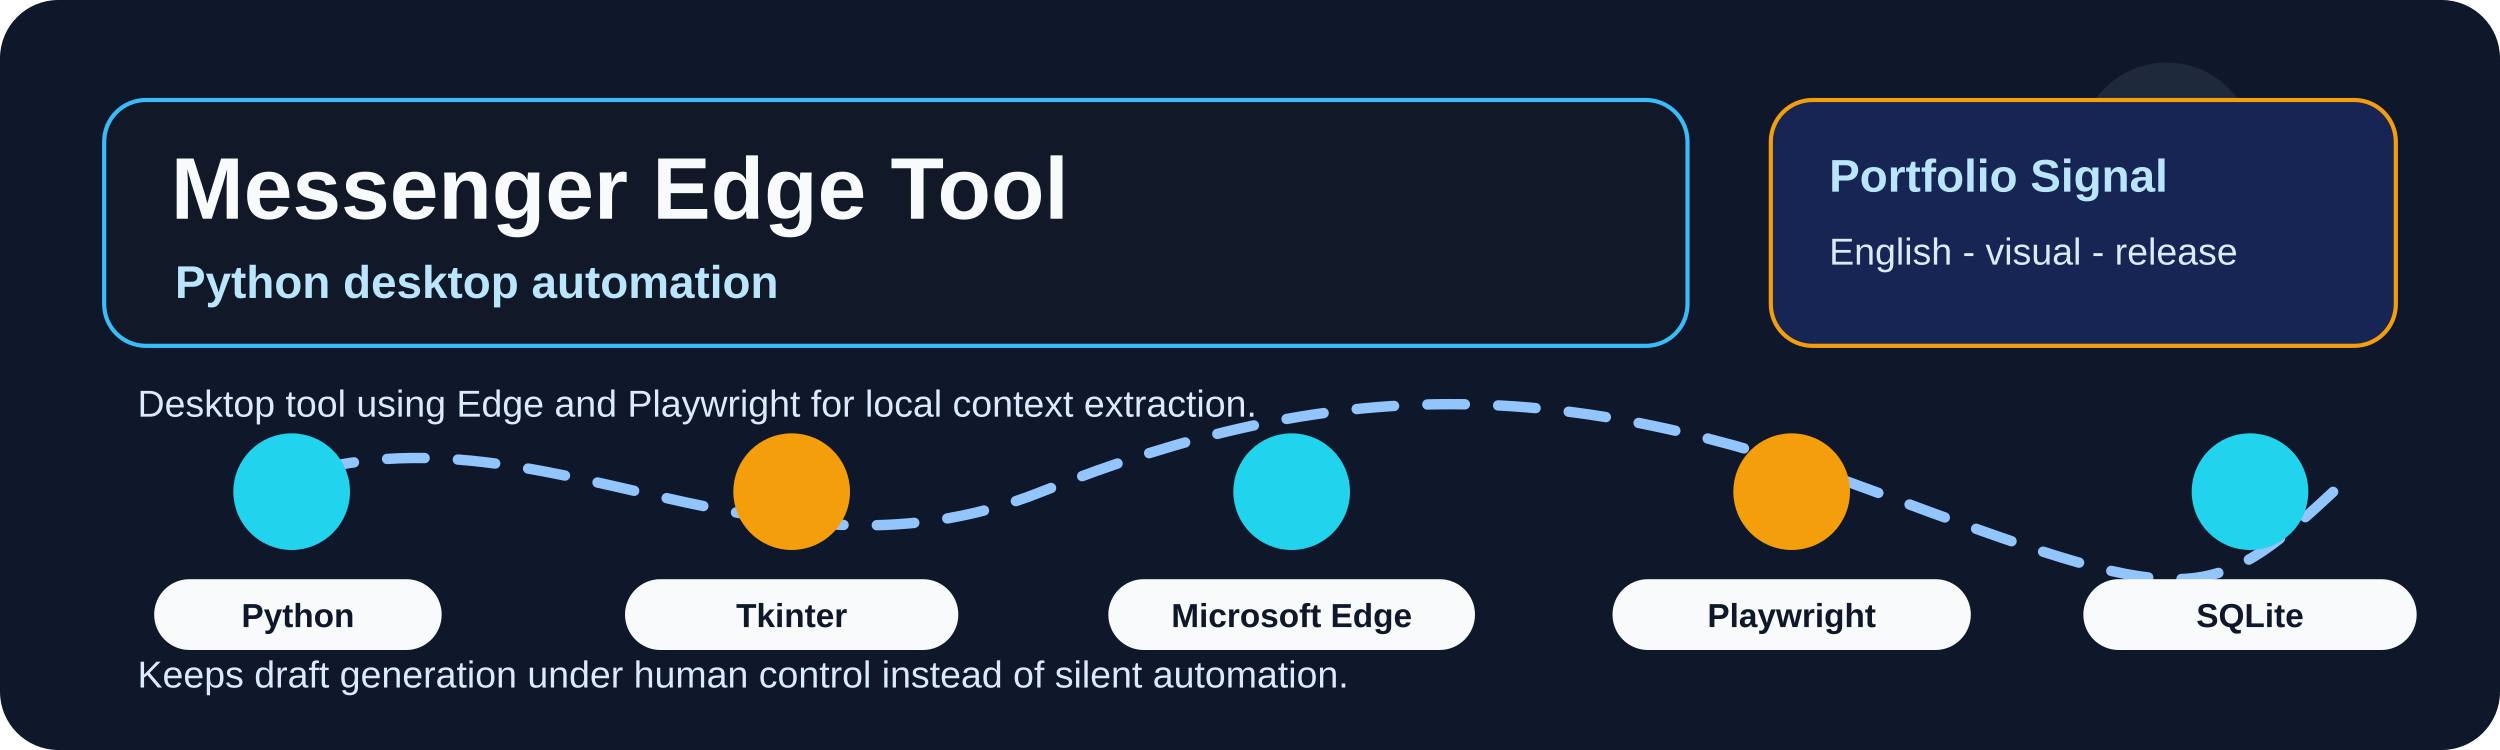
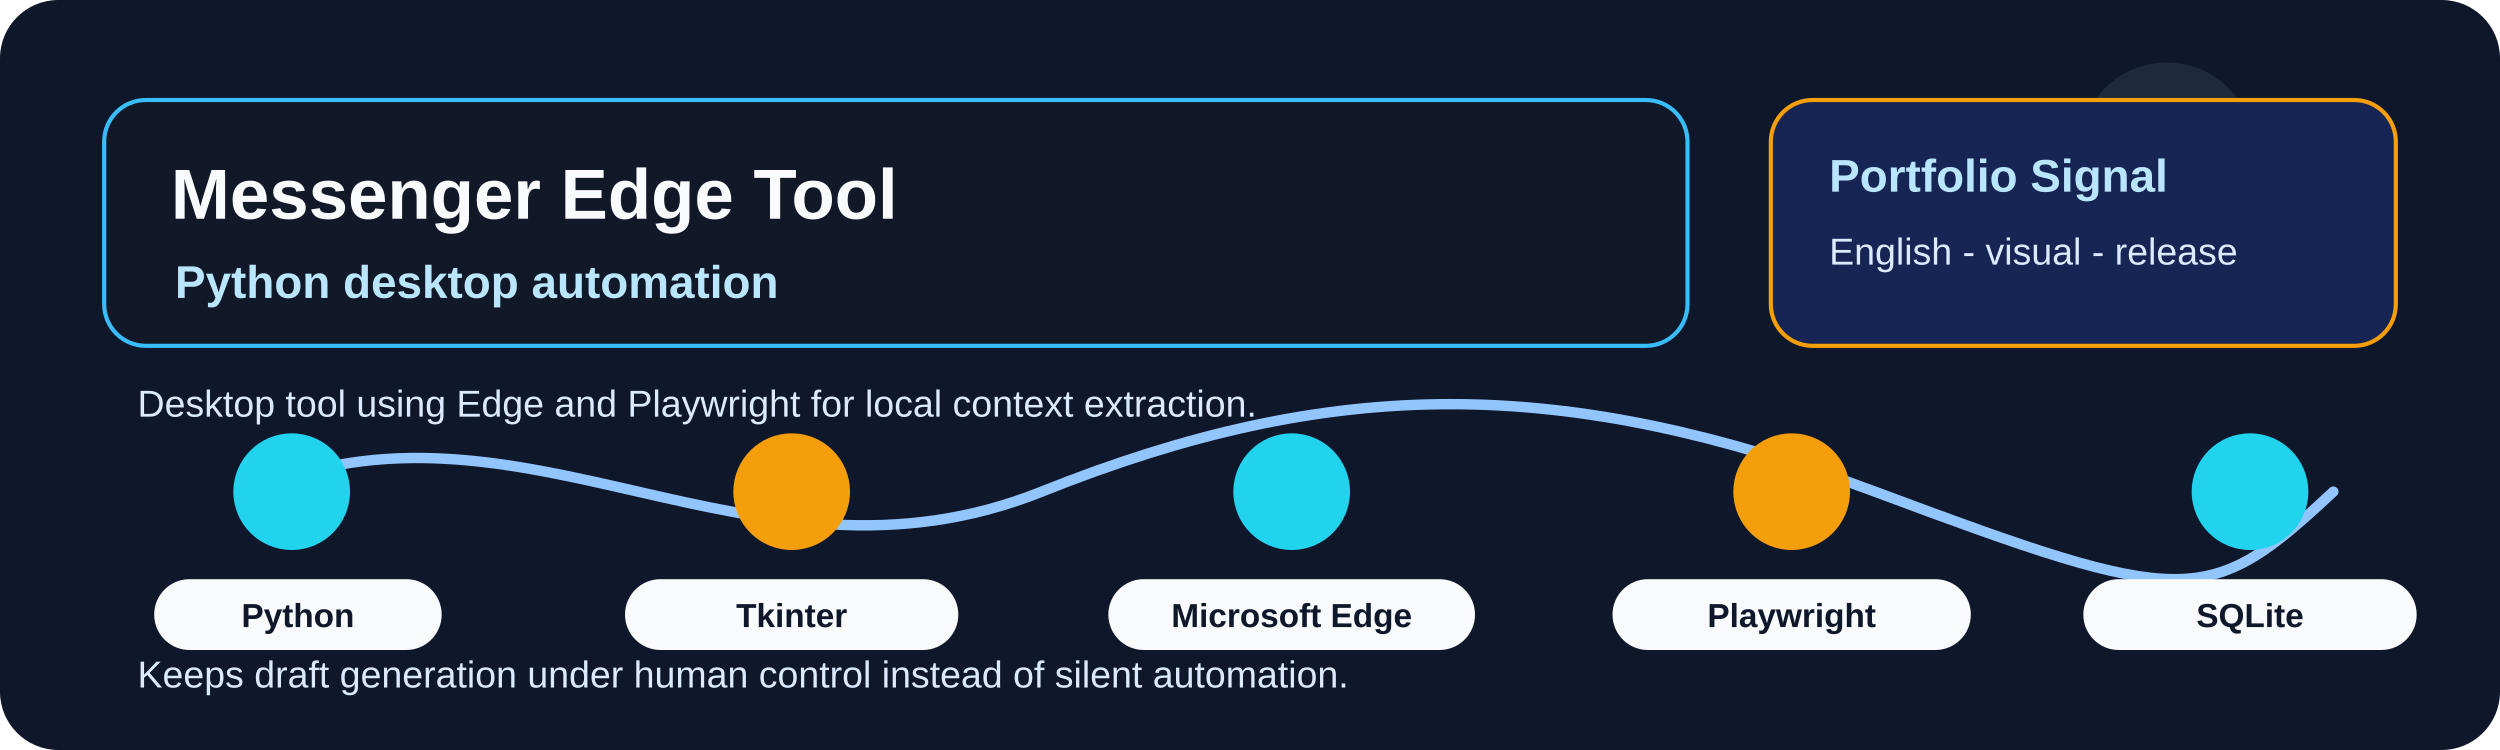
<svg xmlns="http://www.w3.org/2000/svg" width="1200" height="360" viewBox="0 0 1200 360" role="img" aria-labelledby="title desc">
  <style>
    .bg { fill: #0f172a; }
    .panel { fill: #111827; stroke: #38bdf8; stroke-width: 2; }
    .panel2 { fill: #172554; stroke: #f59e0b; stroke-width: 2; }
-     .title { font: 800 42px Segoe UI, Arial, sans-serif; fill: #f8fafc; }
+     .title { font: 800 34px Segoe UI, Arial, sans-serif; fill: #f8fafc; }
    .subtitle { font: 600 22px Segoe UI, Arial, sans-serif; fill: #bae6fd; }
    .body { font: 500 18px Segoe UI, Arial, sans-serif; fill: #dbeafe; }
    .small { font: 700 16px Segoe UI, Arial, sans-serif; fill: #0f172a; }
    .chip { fill: #f8fafc; }
    .node { fill: #22d3ee; }
    .node2 { fill: #f59e0b; }
-     .wire { stroke: #93c5fd; stroke-width: 5; stroke-linecap: round; stroke-dasharray: 18 16; animation: dash 3s linear infinite; }
+     .wire { stroke: #93c5fd; stroke-width: 5; stroke-linecap: round; }
    .pulse { animation: pulse 2.4s ease-in-out infinite; transform-origin: center; }
-     @keyframes dash { to { stroke-dashoffset: -136; } }
    @keyframes pulse { 0%, 100% { opacity: .55; transform: scale(.96); } 50% { opacity: 1; transform: scale(1.04); } }
  </style>
  <rect class="bg" width="1200" height="360" rx="28" />
  <circle cx="1040" cy="72" r="42" fill="#1e293b" />
  <circle class="pulse" cx="1040" cy="72" r="24" fill="#38bdf8" opacity=".85" />
  <rect x="50" y="48" width="760" height="118" rx="20" class="panel" />
  <text x="82" y="105" class="title">Messenger Edge Tool</text>
  <text x="84" y="143" class="subtitle">Python desktop automation</text>
  <rect x="850" y="48" width="300" height="118" rx="20" class="panel2" />
  <text x="878" y="92" class="subtitle">Portfolio Signal</text>
  <text x="878" y="127" class="body">English - visual - release</text>
  <path d="M120 236 C 250 180, 360 292, 500 236 S 750 180, 900 236 S 1060 292, 1120 236" class="wire" fill="none" />
  <g>
    <circle class="node pulse" cx="140" cy="236" r="28" />
    <circle class="node2 pulse" cx="380" cy="236" r="28" />
    <circle class="node pulse" cx="620" cy="236" r="28" />
    <circle class="node2 pulse" cx="860" cy="236" r="28" />
    <circle class="node pulse" cx="1080" cy="236" r="28" />
  </g>
  <g>
    <rect x="74" y="278" width="138" height="34" rx="17" class="chip" />
    <text x="143" y="301" text-anchor="middle" class="small">Python</text>
    <rect x="300" y="278" width="160" height="34" rx="17" class="chip" />
    <text x="380" y="301" text-anchor="middle" class="small">Tkinter</text>
    <rect x="532" y="278" width="176" height="34" rx="17" class="chip" />
    <text x="620" y="301" text-anchor="middle" class="small">Microsoft Edge</text>
    <rect x="774" y="278" width="172" height="34" rx="17" class="chip" />
    <text x="860" y="301" text-anchor="middle" class="small">Playwright</text>
    <rect x="1000" y="278" width="160" height="34" rx="17" class="chip" />
    <text x="1080" y="301" text-anchor="middle" class="small">SQLite</text>
  </g>
  <text x="66" y="200" class="body">Desktop tool using Edge and Playwright for local context extraction.</text>
  <text x="66" y="330" class="body">Keeps draft generation under human control instead of silent automation.</text>
</svg>
